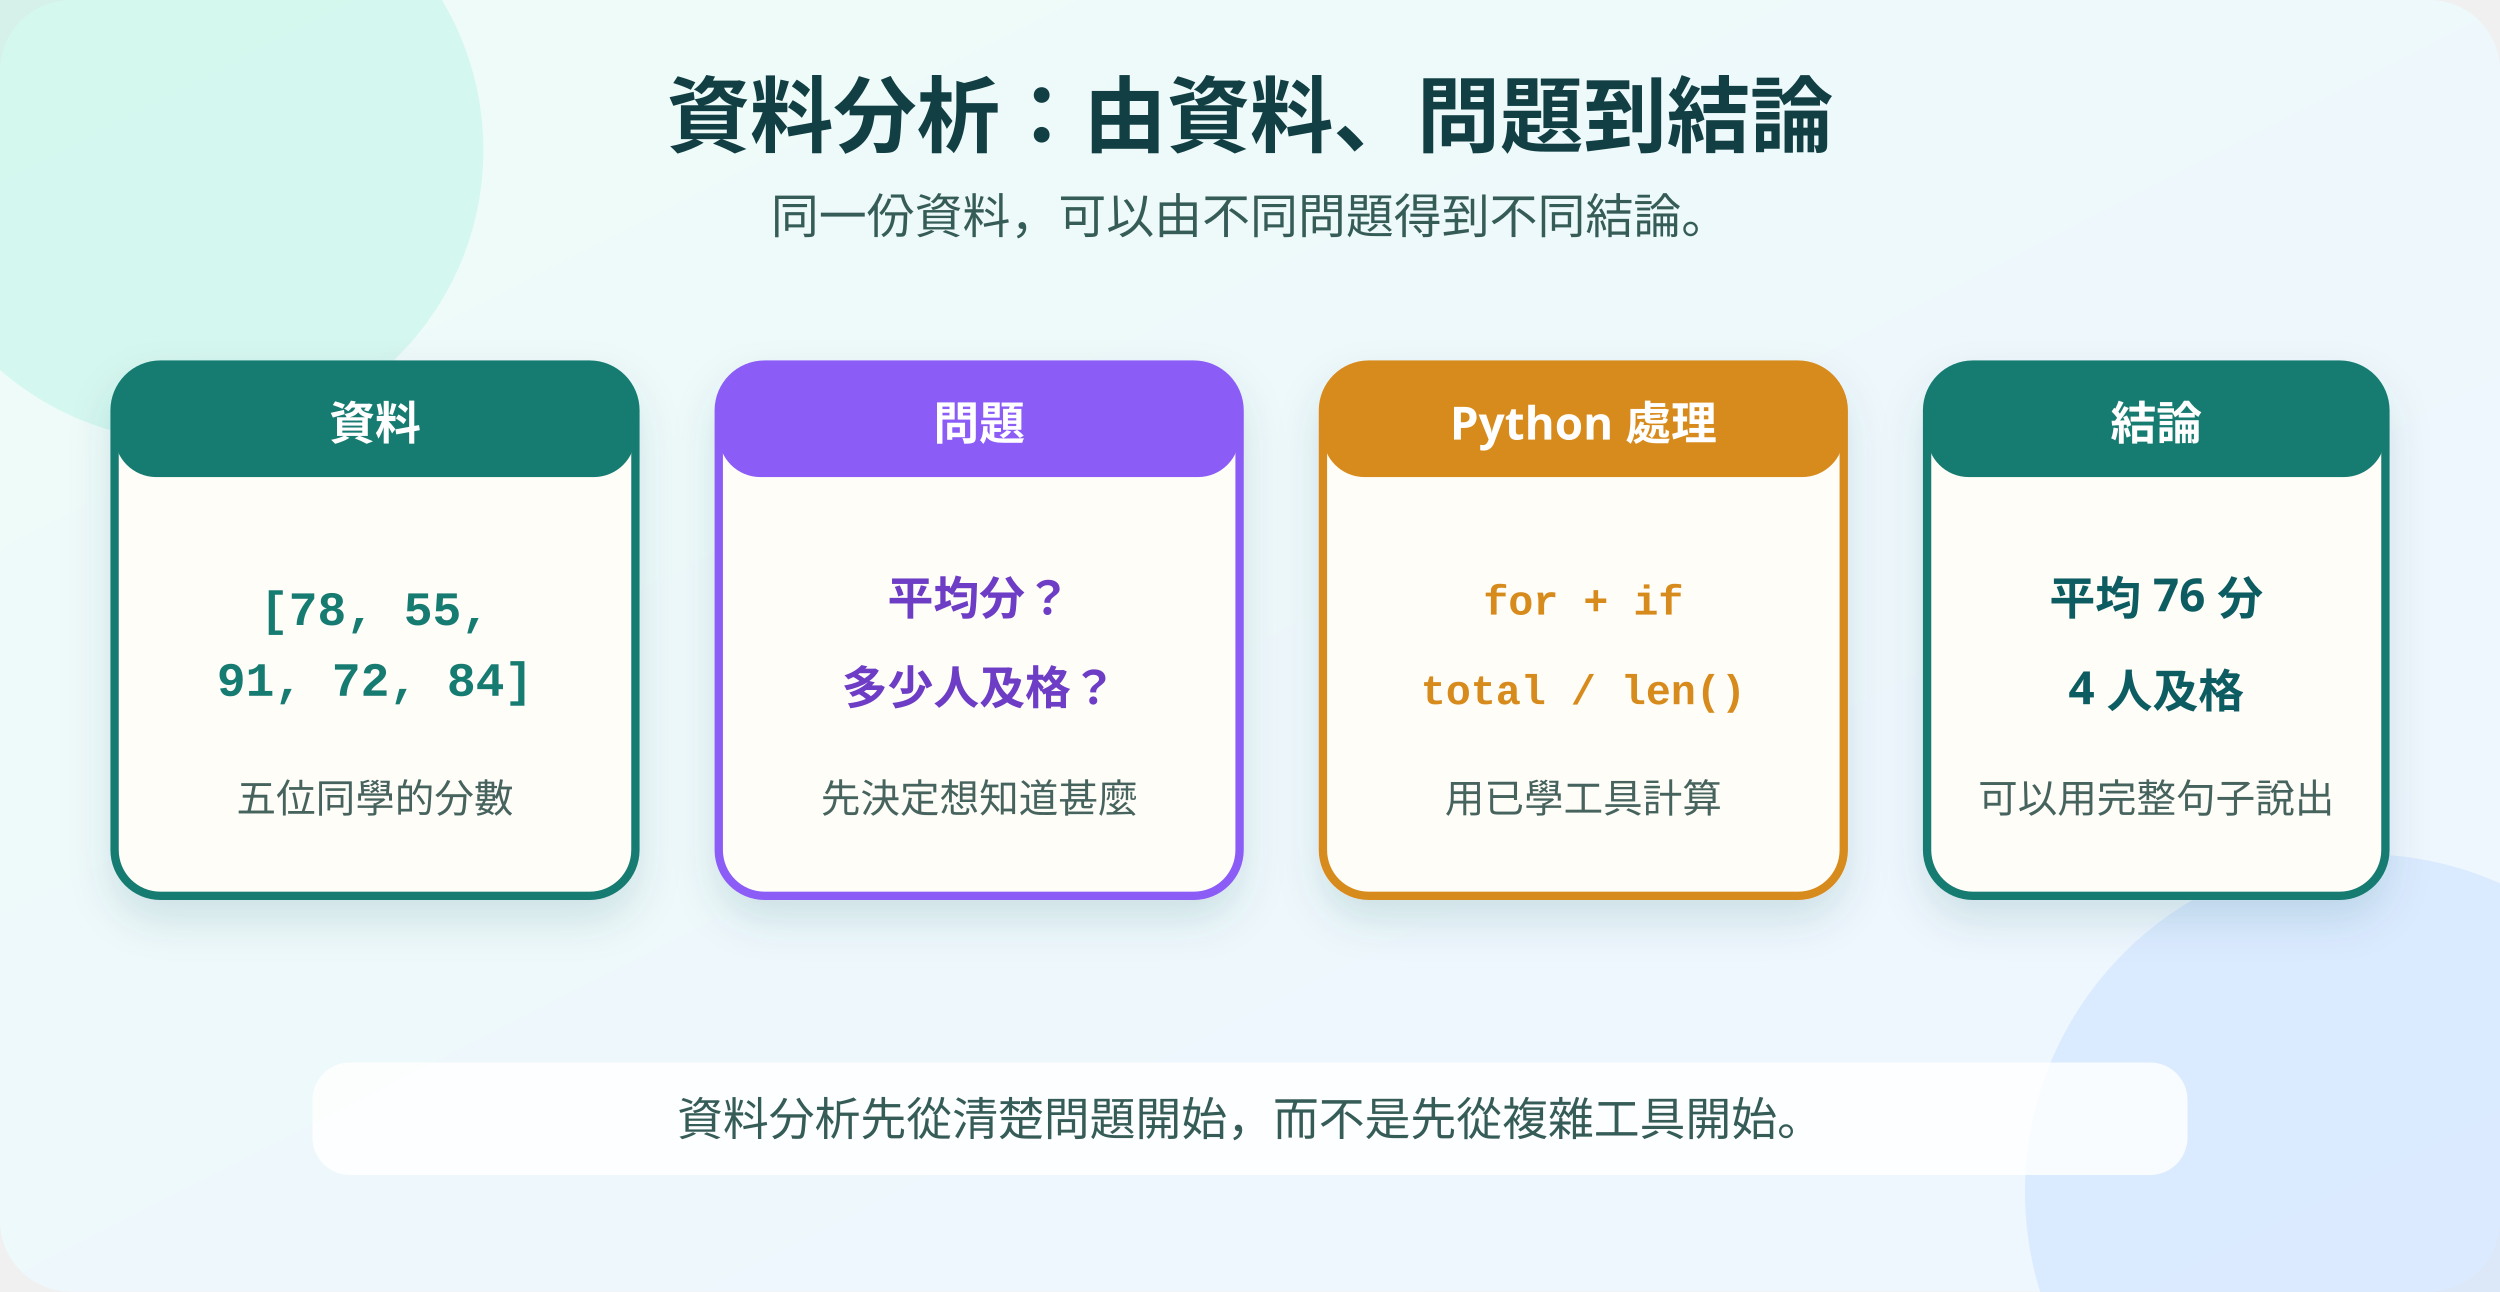
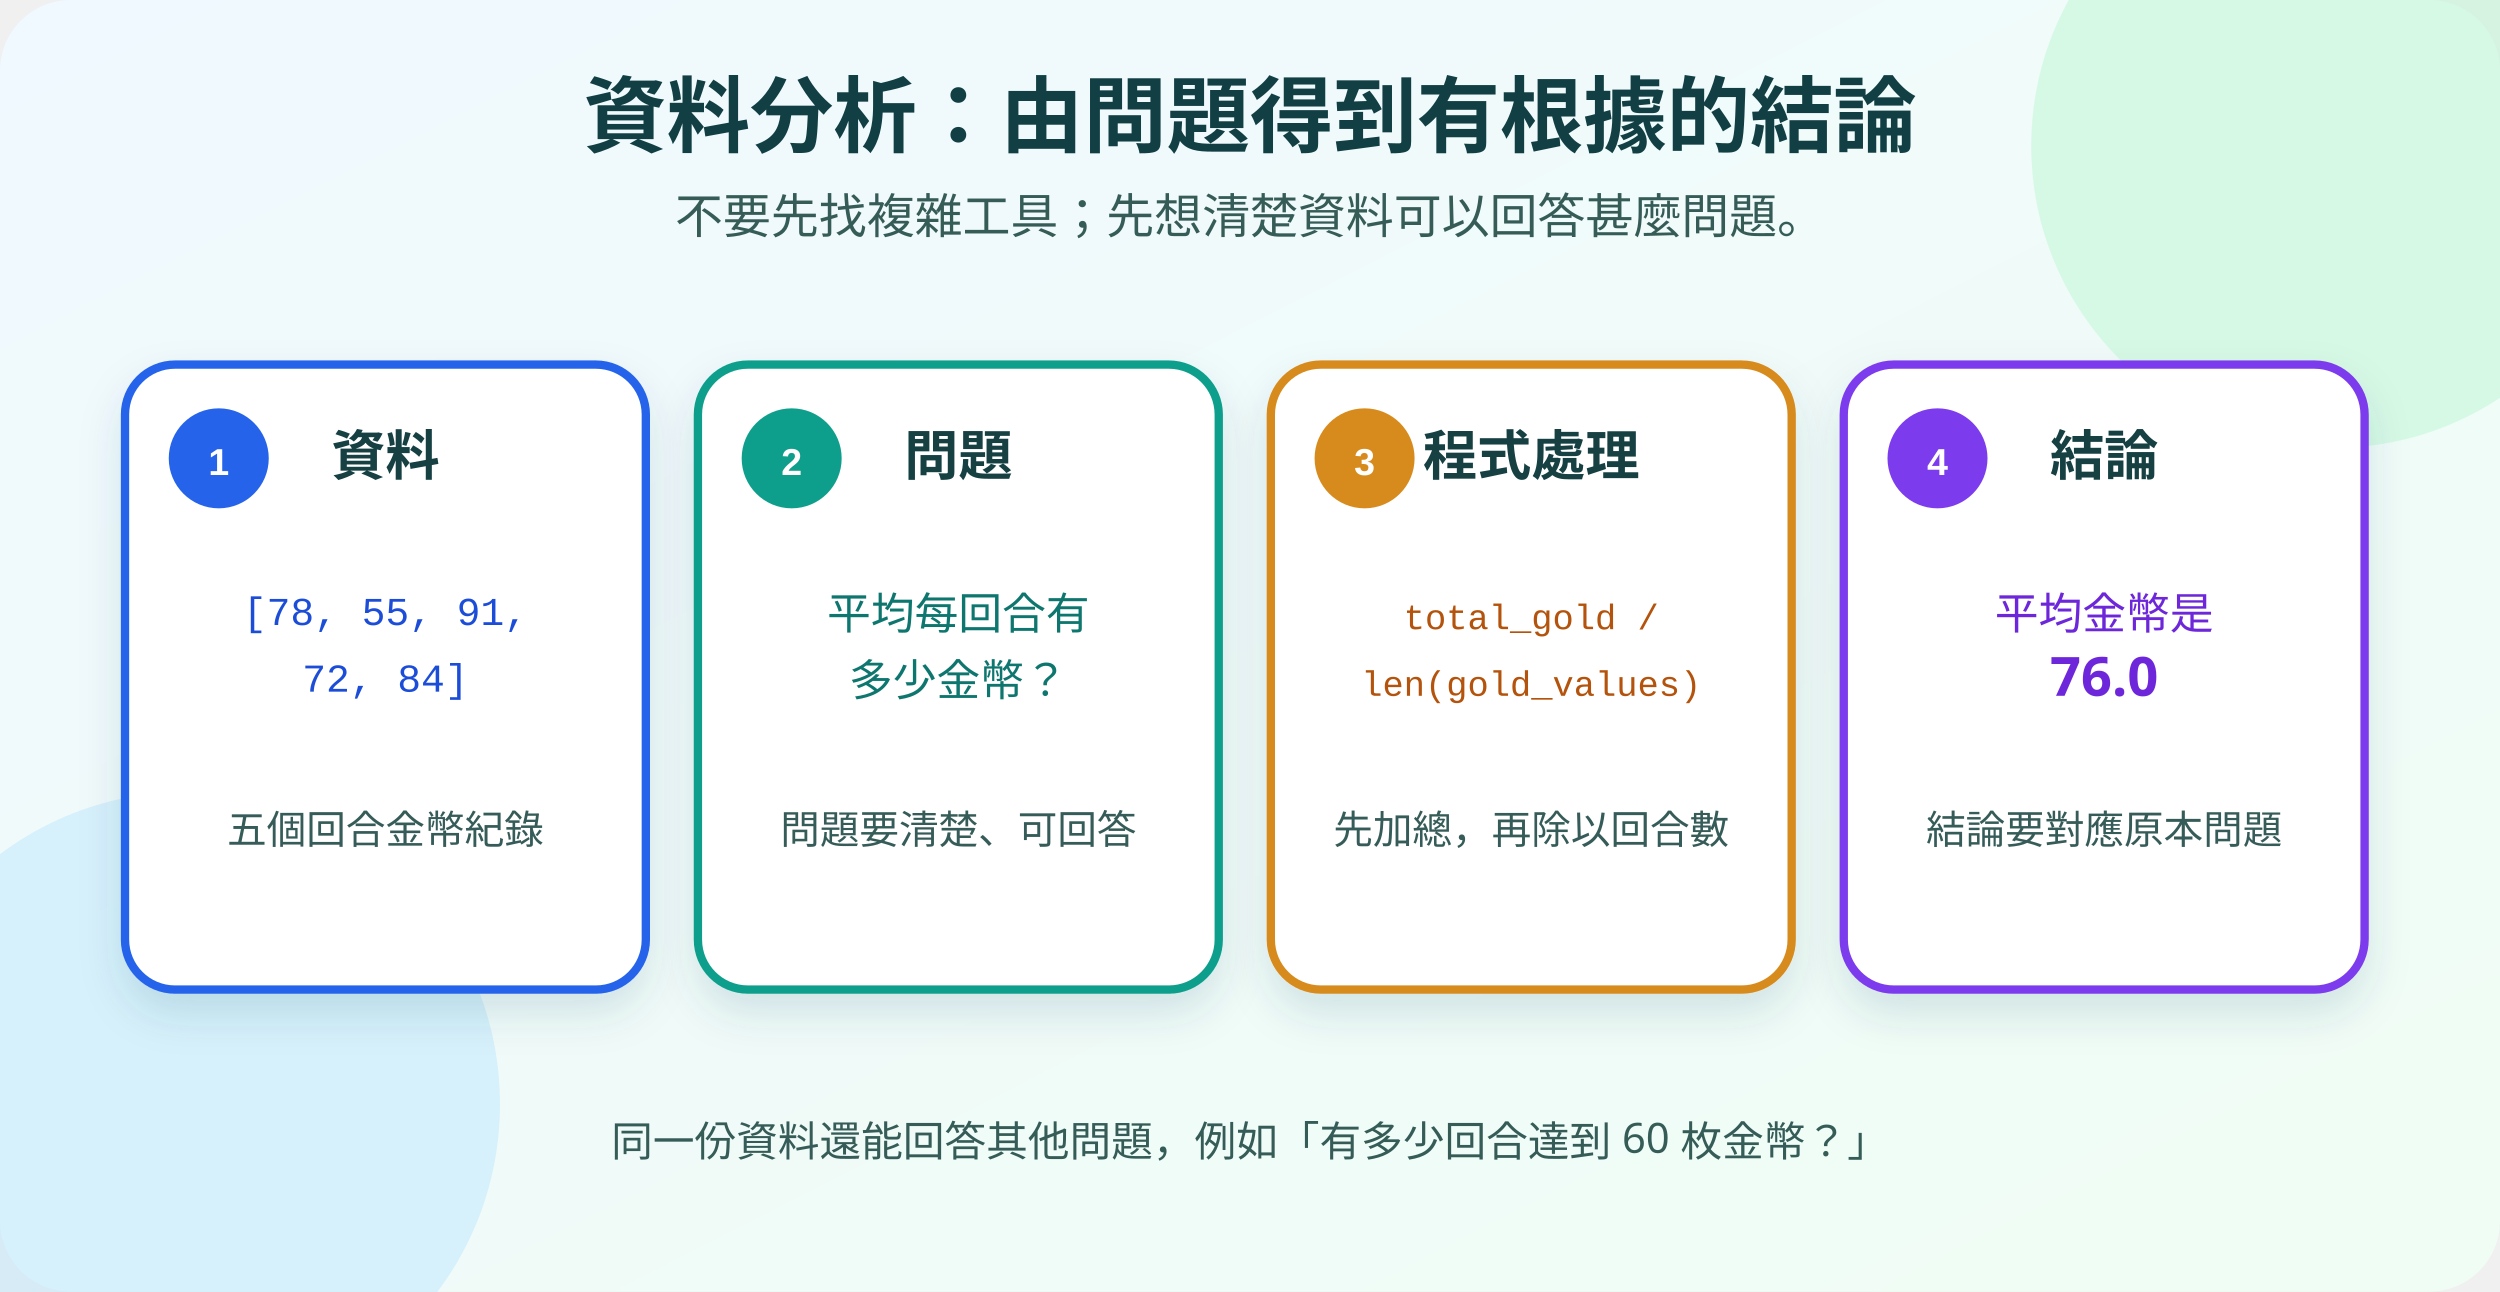
<svg xmlns="http://www.w3.org/2000/svg" width="1200" height="620" viewBox="0 0 1200 620" role="img" aria-labelledby="title desc">
  <defs>
    <linearGradient id="bg" x1="0" y1="0" x2="1" y2="1">
-       <stop stop-color="#eefcf8" />
-       <stop offset="1" stop-color="#eef5ff" />
+       <stop stop-color="#f0f9ff" />
+       <stop offset="1" stop-color="#f0fdf4" />
    </linearGradient>
    <filter id="shadow" x="-15%" y="-20%" width="130%" height="150%">
-       <feDropShadow dx="0" dy="10" stdDeviation="10" flood-color="#0c5c62" flood-opacity=".14" />
+       <feDropShadow dx="0" dy="10" stdDeviation="10" flood-color="#0f4c5c" flood-opacity=".13" />
    </filter>
  </defs>
  <rect width="1200" height="620" rx="34" fill="url(#bg)" />
-   <circle cx="92" cy="72" r="140" fill="#b5f1e2" opacity=".44" />
-   <circle cx="1134" cy="572" r="162" fill="#c9e0ff" opacity=".52" />
-   <text x="600" y="70" text-anchor="middle" font-family="'Microsoft JhengHei', 'Noto Sans TC', sans-serif" font-size="40" font-weight="700" fill="#123f43">資料分析：由資料、問題到結論</text>
-   <text x="600" y="112" text-anchor="middle" font-family="'Microsoft JhengHei', 'Noto Sans TC', sans-serif" font-size="23" fill="#365c58">同一份資料，可以由不同問題得到不同結論。</text>
+   <circle cx="90" cy="530" r="150" fill="#bae6fd" opacity=".48" />
+   <circle cx="1120" cy="70" r="145" fill="#bbf7d0" opacity=".48" />
+   <text x="600" y="70" text-anchor="middle" font-family="'Microsoft JhengHei','Noto Sans TC',sans-serif" font-size="40" font-weight="700" fill="#123f43">資料分析：由問題得到有根據的結論</text>
+   <text x="600" y="112" text-anchor="middle" font-family="'Microsoft JhengHei','Noto Sans TC',sans-serif" font-size="23" fill="#365c58">不要先找複雜工具；先想清楚資料可以回答甚麼問題。</text>
  <g filter="url(#shadow)">
-     <rect x="55" y="175" width="250" height="255" rx="22" fill="#fffdf8" stroke="#187b71" stroke-width="4" />
-     <rect x="55" y="175" width="250" height="54" rx="20" fill="#187b71" />
-     <text x="180" y="211" text-anchor="middle" font-family="'Microsoft JhengHei', 'Noto Sans TC', sans-serif" font-size="22" font-weight="700" fill="#fff">資料</text>
-     <text x="180" y="300" text-anchor="middle" font-family="Consolas, 'Courier New', monospace" font-size="23" font-weight="700" fill="#187b71">[78, 55,</text>
-     <text x="180" y="334" text-anchor="middle" font-family="Consolas, 'Courier New', monospace" font-size="23" font-weight="700" fill="#187b71">91, 72, 84]</text>
-     <text x="180" y="390" text-anchor="middle" font-family="'Microsoft JhengHei', 'Noto Sans TC', sans-serif" font-size="19" fill="#47635d">五位同學的分數</text>
+     <rect x="60" y="175" width="250" height="300" rx="24" fill="#fff" stroke="#2563eb" stroke-width="4" />
+     <circle cx="105" cy="220" r="24" fill="#2563eb" />
+     <text x="105" y="228" text-anchor="middle" font-family="Arial,sans-serif" font-size="18" font-weight="700" fill="#fff">1</text>
+     <text x="185" y="228" text-anchor="middle" font-family="'Microsoft JhengHei','Noto Sans TC',sans-serif" font-size="26" font-weight="700" fill="#123f43">資料</text>
+     <text x="185" y="300" text-anchor="middle" font-family="Consolas,'Courier New',monospace" font-size="19" fill="#1d4ed8">[78, 55, 91,</text>
+     <text x="185" y="332" text-anchor="middle" font-family="Consolas,'Courier New',monospace" font-size="19" fill="#1d4ed8">72, 84]</text>
+     <text x="185" y="405" text-anchor="middle" font-family="'Microsoft JhengHei','Noto Sans TC',sans-serif" font-size="19" fill="#365c58">五個回合金幣紀錄</text>
  </g>
  <g filter="url(#shadow)">
-     <rect x="345" y="175" width="250" height="255" rx="22" fill="#fffdf8" stroke="#8b5cf6" stroke-width="4" />
-     <rect x="345" y="175" width="250" height="54" rx="20" fill="#8b5cf6" />
-     <text x="470" y="211" text-anchor="middle" font-family="'Microsoft JhengHei', 'Noto Sans TC', sans-serif" font-size="22" font-weight="700" fill="#fff">問題</text>
-     <text x="470" y="295" text-anchor="middle" font-family="'Microsoft JhengHei', 'Noto Sans TC', sans-serif" font-size="22" font-weight="700" fill="#6d3cc5">平均分？</text>
-     <text x="470" y="338" text-anchor="middle" font-family="'Microsoft JhengHei', 'Noto Sans TC', sans-serif" font-size="22" font-weight="700" fill="#6d3cc5">多少人及格？</text>
-     <text x="470" y="390" text-anchor="middle" font-family="'Microsoft JhengHei', 'Noto Sans TC', sans-serif" font-size="19" fill="#47635d">先決定想知道甚麼</text>
+     <rect x="335" y="175" width="250" height="300" rx="24" fill="#fff" stroke="#0f9f8c" stroke-width="4" />
+     <circle cx="380" cy="220" r="24" fill="#0f9f8c" />
+     <text x="380" y="228" text-anchor="middle" font-family="Arial,sans-serif" font-size="18" font-weight="700" fill="#fff">2</text>
+     <text x="460" y="228" text-anchor="middle" font-family="'Microsoft JhengHei','Noto Sans TC',sans-serif" font-size="26" font-weight="700" fill="#123f43">問題</text>
+     <text x="460" y="302" text-anchor="middle" font-family="'Microsoft JhengHei','Noto Sans TC',sans-serif" font-size="21" fill="#0f766e">平均每回合有</text>
+     <text x="460" y="334" text-anchor="middle" font-family="'Microsoft JhengHei','Noto Sans TC',sans-serif" font-size="21" fill="#0f766e">多少金幣？</text>
+     <text x="460" y="405" text-anchor="middle" font-family="'Microsoft JhengHei','Noto Sans TC',sans-serif" font-size="19" fill="#365c58">問題要清楚、可回答</text>
  </g>
  <g filter="url(#shadow)">
-     <rect x="635" y="175" width="250" height="255" rx="22" fill="#fffdf8" stroke="#d78b1c" stroke-width="4" />
-     <rect x="635" y="175" width="250" height="54" rx="20" fill="#d78b1c" />
-     <text x="760" y="211" text-anchor="middle" font-family="'Microsoft JhengHei', 'Noto Sans TC', sans-serif" font-size="22" font-weight="700" fill="#fff">Python 處理</text>
-     <text x="760" y="295" text-anchor="middle" font-family="Consolas, 'Courier New', monospace" font-size="20" font-weight="700" fill="#d78b1c">for + if</text>
-     <text x="760" y="338" text-anchor="middle" font-family="Consolas, 'Courier New', monospace" font-size="20" font-weight="700" fill="#d78b1c">total / len()</text>
-     <text x="760" y="390" text-anchor="middle" font-family="'Microsoft JhengHei', 'Noto Sans TC', sans-serif" font-size="19" fill="#47635d">用已學工具計算</text>
+     <rect x="610" y="175" width="250" height="300" rx="24" fill="#fff" stroke="#d78b1c" stroke-width="4" />
+     <circle cx="655" cy="220" r="24" fill="#d78b1c" />
+     <text x="655" y="228" text-anchor="middle" font-family="Arial,sans-serif" font-size="18" font-weight="700" fill="#fff">3</text>
+     <text x="735" y="228" text-anchor="middle" font-family="'Microsoft JhengHei','Noto Sans TC',sans-serif" font-size="26" font-weight="700" fill="#123f43">程式處理</text>
+     <text x="735" y="302" text-anchor="middle" font-family="Consolas,'Courier New',monospace" font-size="17" fill="#b45309">total_gold /</text>
+     <text x="735" y="334" text-anchor="middle" font-family="Consolas,'Courier New',monospace" font-size="17" fill="#b45309">len(gold_values)</text>
+     <text x="735" y="405" text-anchor="middle" font-family="'Microsoft JhengHei','Noto Sans TC',sans-serif" font-size="19" fill="#365c58">先加總，再除以回合數</text>
  </g>
  <g filter="url(#shadow)">
-     <rect x="925" y="175" width="220" height="255" rx="22" fill="#fffdf8" stroke="#187b71" stroke-width="4" />
-     <rect x="925" y="175" width="220" height="54" rx="20" fill="#187b71" />
-     <text x="1035" y="211" text-anchor="middle" font-family="'Microsoft JhengHei', 'Noto Sans TC', sans-serif" font-size="22" font-weight="700" fill="#fff">結論</text>
-     <text x="1035" y="295" text-anchor="middle" font-family="'Microsoft JhengHei', 'Noto Sans TC', sans-serif" font-size="22" font-weight="700" fill="#0c5c62">平均 76 分</text>
-     <text x="1035" y="338" text-anchor="middle" font-family="'Microsoft JhengHei', 'Noto Sans TC', sans-serif" font-size="22" font-weight="700" fill="#0c5c62">4 人及格</text>
-     <text x="1035" y="390" text-anchor="middle" font-family="'Microsoft JhengHei', 'Noto Sans TC', sans-serif" font-size="19" fill="#47635d">可以用完整句子說出</text>
+     <rect x="885" y="175" width="250" height="300" rx="24" fill="#fff" stroke="#7c3aed" stroke-width="4" />
+     <circle cx="930" cy="220" r="24" fill="#7c3aed" />
+     <text x="930" y="228" text-anchor="middle" font-family="Arial,sans-serif" font-size="18" font-weight="700" fill="#fff">4</text>
+     <text x="1010" y="228" text-anchor="middle" font-family="'Microsoft JhengHei','Noto Sans TC',sans-serif" font-size="26" font-weight="700" fill="#123f43">結論</text>
+     <text x="1010" y="302" text-anchor="middle" font-family="'Microsoft JhengHei','Noto Sans TC',sans-serif" font-size="21" fill="#6d28d9">平均金幣是</text>
+     <text x="1010" y="334" text-anchor="middle" font-family="'Microsoft JhengHei','Noto Sans TC',sans-serif" font-size="26" font-weight="700" fill="#6d28d9">76.0</text>
+     <text x="1010" y="405" text-anchor="middle" font-family="'Microsoft JhengHei','Noto Sans TC',sans-serif" font-size="19" fill="#365c58">結論要對應原本問題</text>
  </g>
-   <rect x="150" y="510" width="900" height="54" rx="18" fill="#fff" opacity=".84" />
-   <text x="600" y="545" text-anchor="middle" font-family="'Microsoft JhengHei', 'Noto Sans TC', sans-serif" font-size="22" fill="#365c58">資料分析先從清楚問題開始，而不是先從複雜工具開始。</text>
+   <text x="600" y="555" text-anchor="middle" font-family="'Microsoft JhengHei','Noto Sans TC',sans-serif" font-size="20" fill="#365c58">同一份資料還能回答其他問題，例如「有多少回合達到 60 枚金幣？」</text>
</svg>
